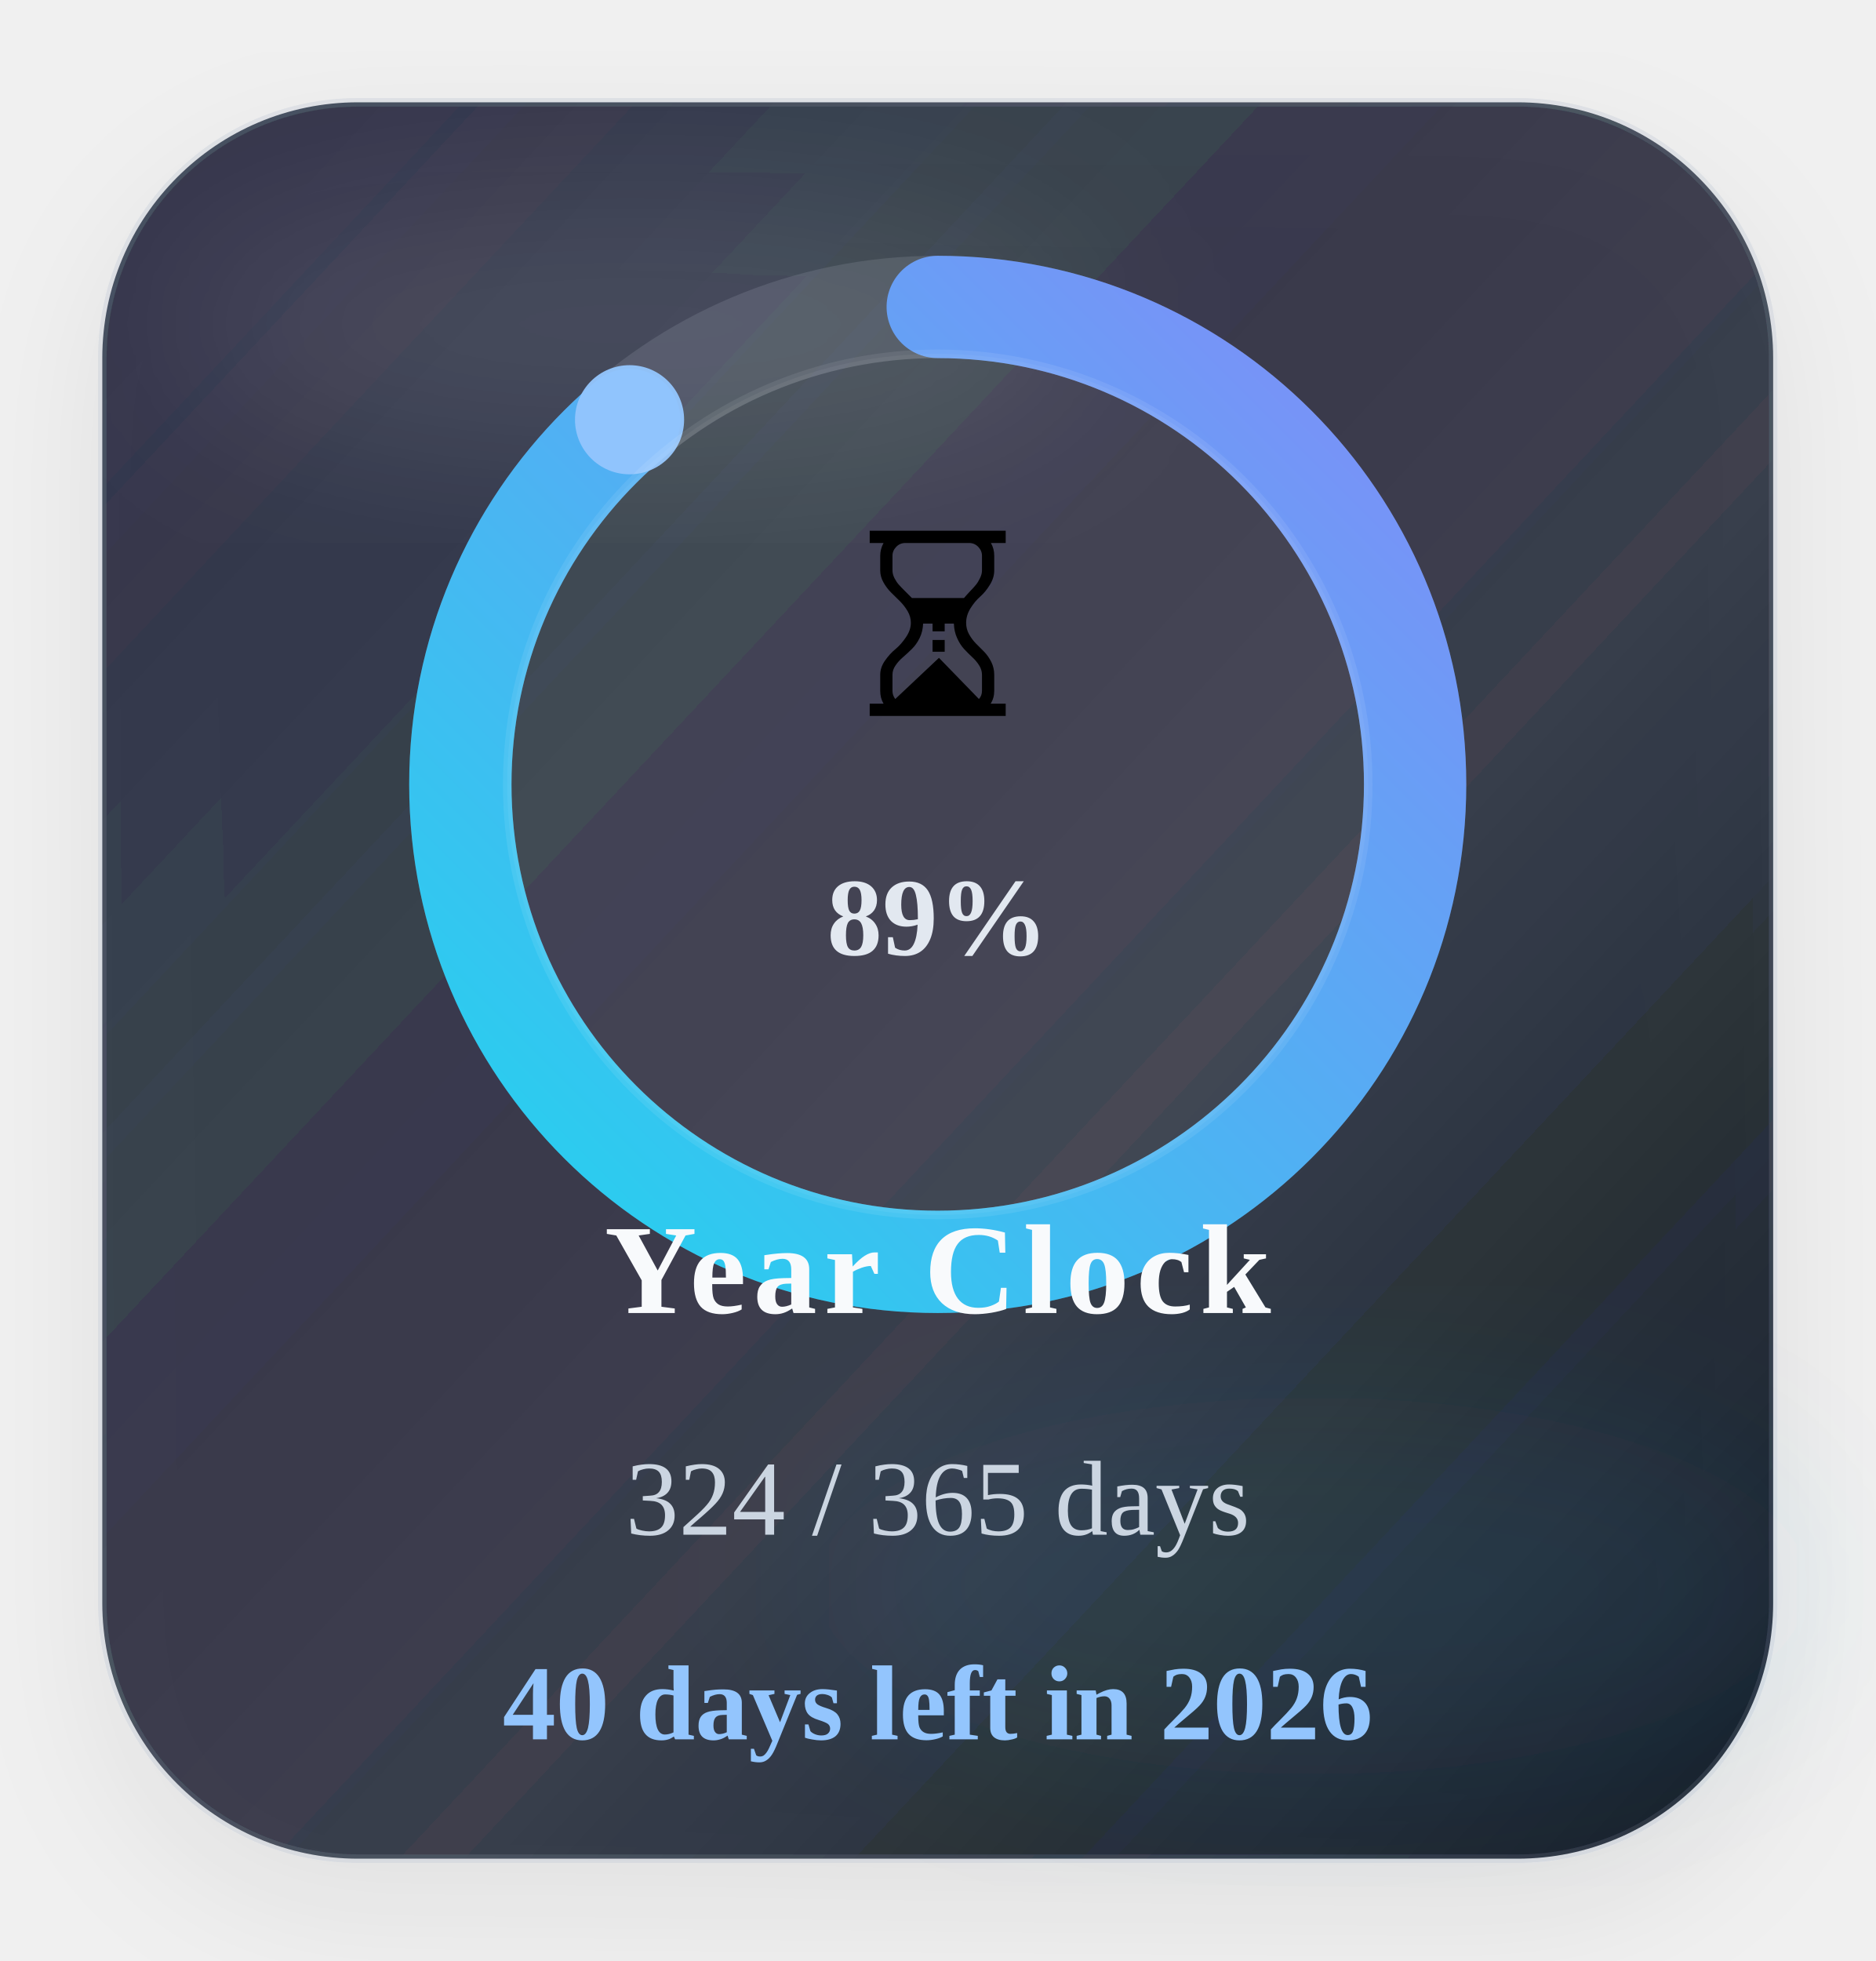
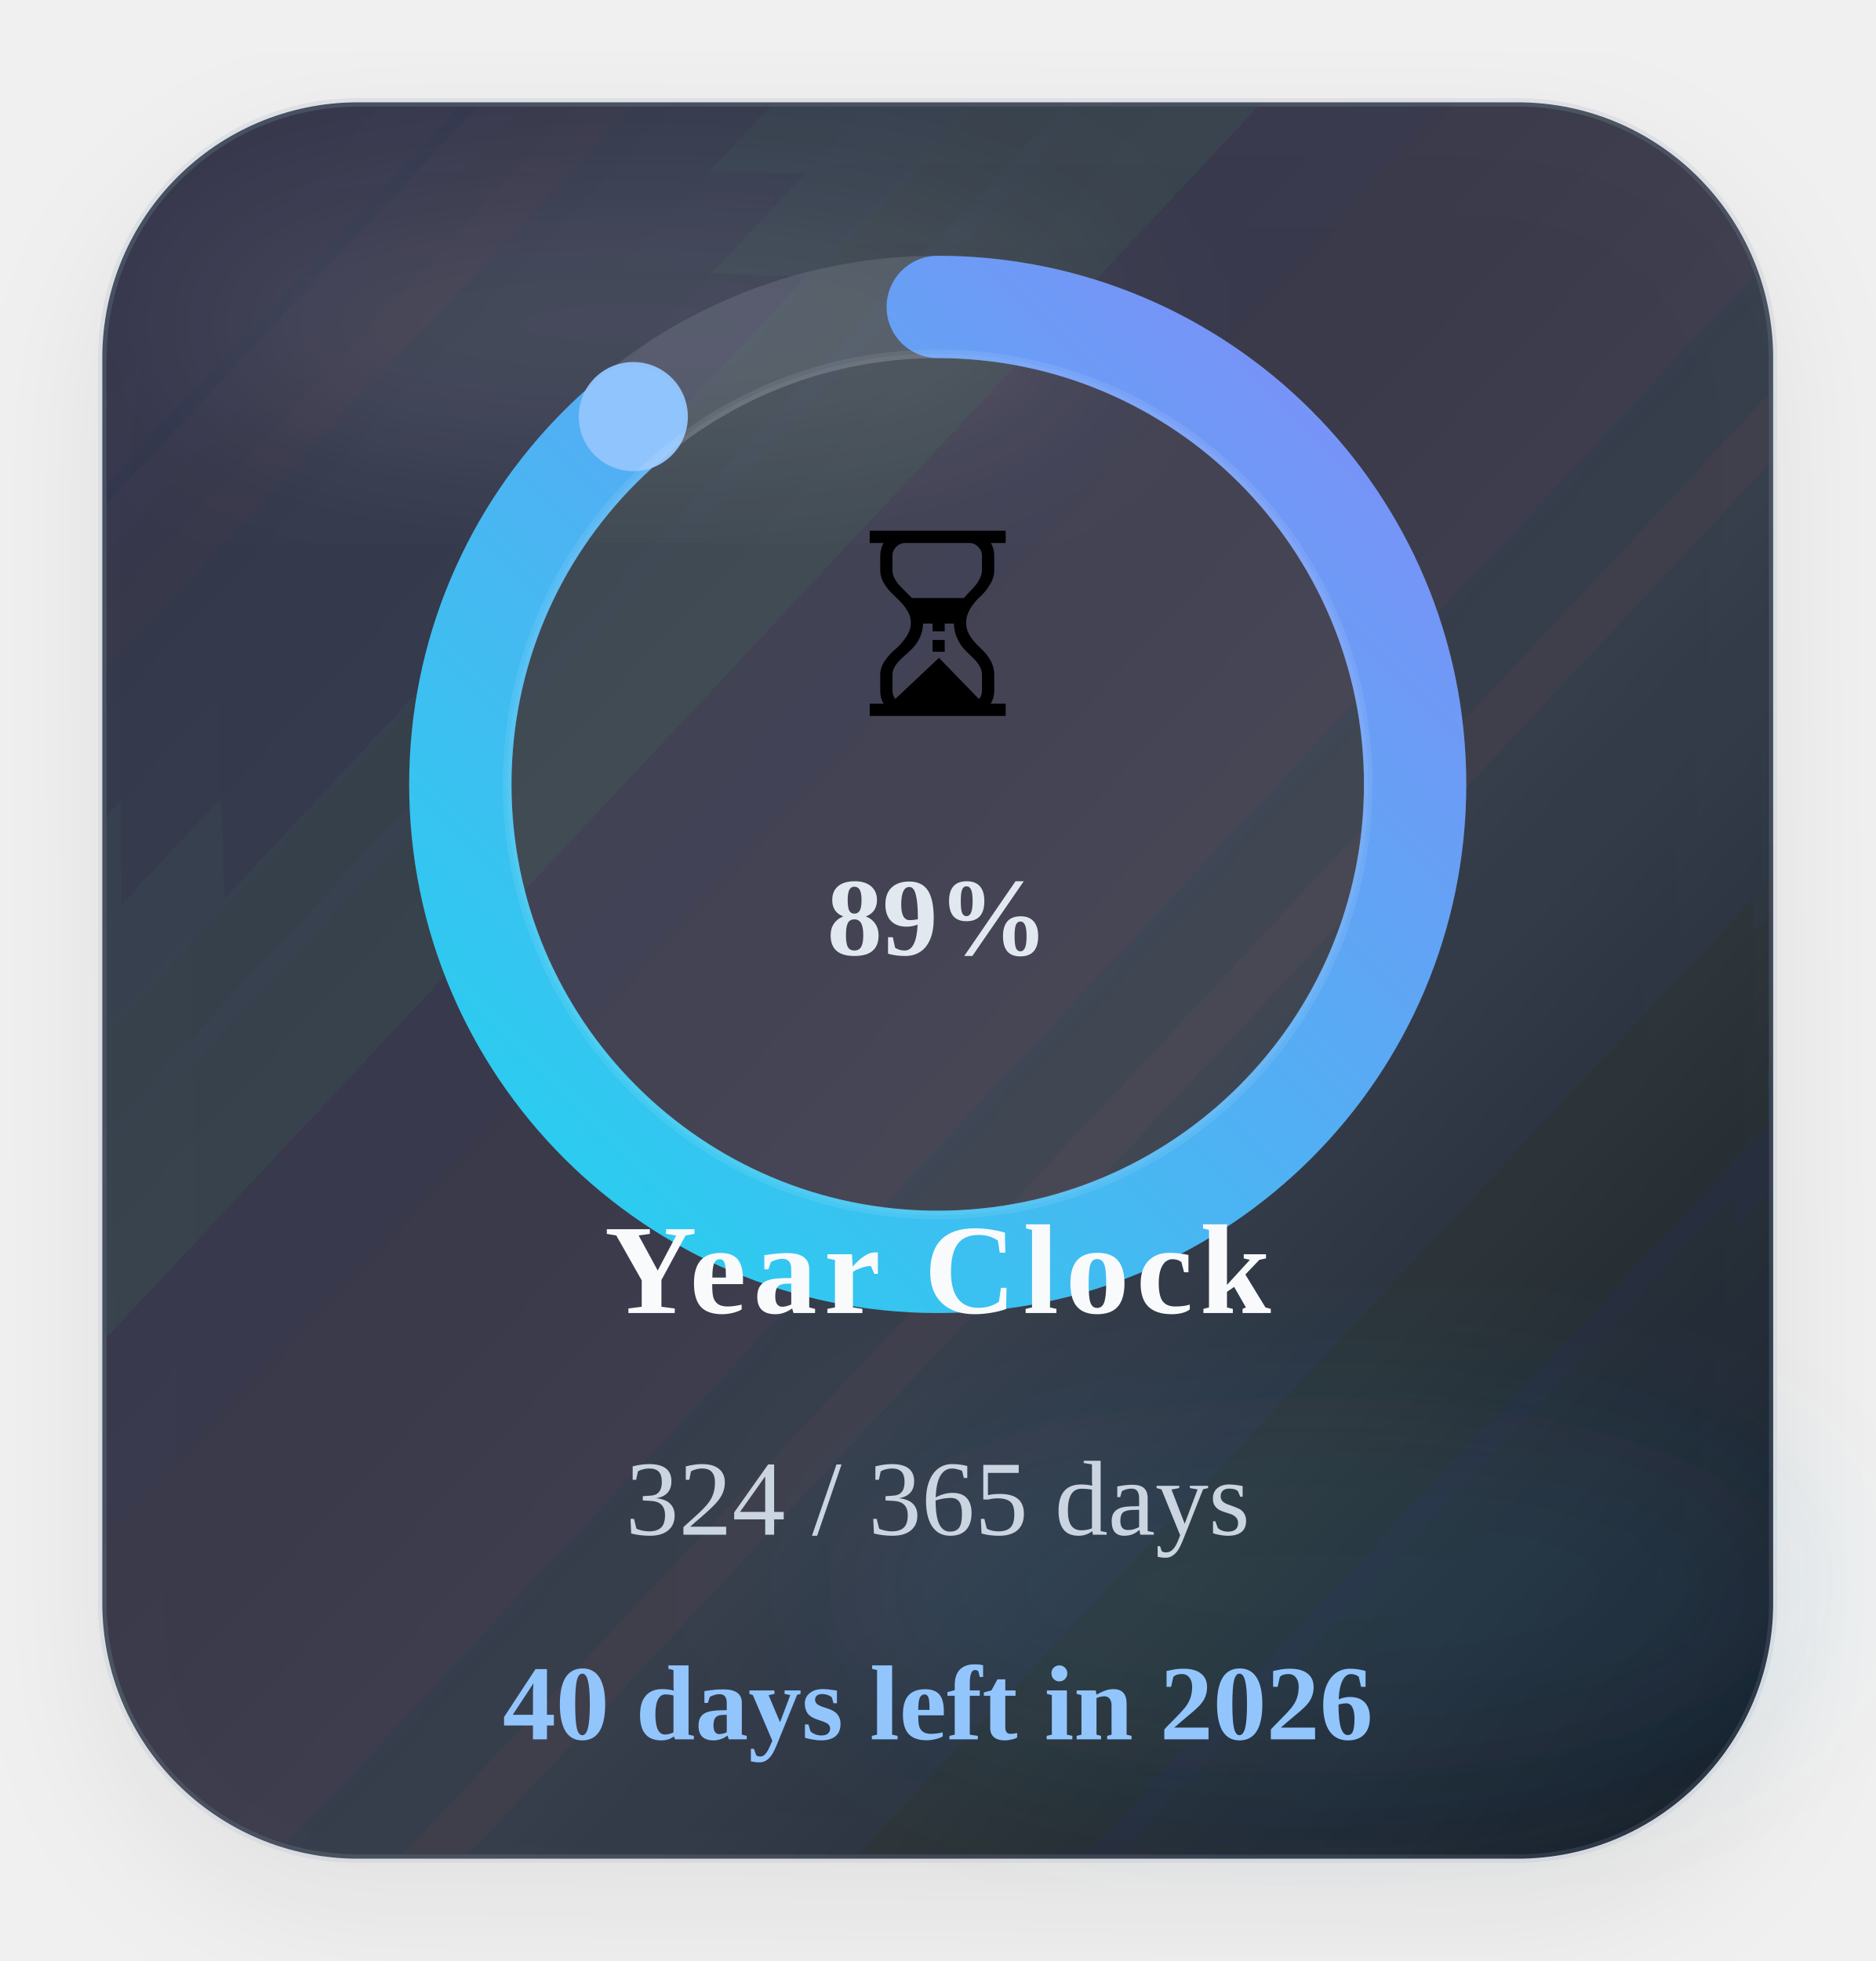
<svg xmlns="http://www.w3.org/2000/svg" width="220" height="230" viewBox="0 0 220 230" role="img" aria-label="Time progress for 2026">
  <defs>
    <linearGradient id="timeGradient" x1="0%" y1="0%" x2="100%" y2="100%">
      <stop offset="0%" stop-color="#22d3ee" />
      <stop offset="100%" stop-color="#818cf8" />
    </linearGradient>
    <linearGradient id="timeCard" x1="0%" y1="0%" x2="100%" y2="100%">
      <stop offset="0%" stop-color="#1c2537" stop-opacity="0.88" />
      <stop offset="60%" stop-color="#111827" stop-opacity="0.8" />
      <stop offset="100%" stop-color="#0b1220" stop-opacity="0.96" />
    </linearGradient>
    <filter id="timeShadow" x="-25%" y="-25%" width="150%" height="150%">
      <feDropShadow dx="0" dy="6" stdDeviation="8" flood-color="#020617" flood-opacity="0.08" />
    </filter>
    <filter id="timeBlur" x="-30%" y="-30%" width="160%" height="160%">
      <feGaussianBlur stdDeviation="10" />
    </filter>
  </defs>
  <rect x="12" y="12" width="196" height="206" rx="30" fill="url(#timeCard)" stroke="#94a3b8" stroke-opacity="0.18" filter="url(#timeShadow)" />
  <ellipse cx="74" cy="38" rx="54" ry="16" fill="#ffffff" fill-opacity="0.09" filter="url(#timeBlur)" />
  <ellipse cx="154" cy="186" rx="58" ry="22" fill="#38bdf8" fill-opacity="0.08" filter="url(#timeBlur)" />
  <circle class="ring-track" cx="110" cy="92" r="56" fill="none" stroke="#cbd5e1" stroke-opacity="0.14" stroke-width="12" />
-   <circle class="progress-ring" cx="110" cy="92" r="56" fill="none" stroke="url(#timeGradient)" stroke-width="12" stroke-linecap="round" stroke-dasharray="351.86" stroke-dashoffset="39.30" data-target-offset="39.30" data-ring-length="351.86" transform="rotate(-90 110 92)" />
-   <circle class="progress-endcap" cx="73.85" cy="49.23" r="6.4" fill="#93c5fd" fill-opacity="0.96" data-center-x="110" data-center-y="92" data-radius="56" data-target-angle="229.7884" />
+   <circle class="progress-ring" cx="110" cy="92" r="56" fill="none" stroke="url(#timeGradient)" stroke-width="12" stroke-linecap="round" stroke-dasharray="351.86" stroke-dashoffset="38.72" data-target-offset="38.72" data-ring-length="351.86" transform="rotate(-90 110 92)" />
+   <circle class="progress-endcap" cx="74.29" cy="48.86" r="6.4" fill="#93c5fd" fill-opacity="0.96" data-center-x="110" data-center-y="92" data-radius="56" data-target-angle="230.3817" />
  <circle class="ring-core" cx="110" cy="92" r="50.5" fill="#ffffff" fill-opacity="0.05" stroke="#ffffff" stroke-opacity="0.08" />
  <text class="progress-emoji" x="110" y="84" text-anchor="middle" font-size="30">⏳</text>
  <text class="progress-percent" x="110" y="112" text-anchor="middle" font-size="13" font-weight="700" fill="#e2e8f0">89%</text>
  <text class="progress-label" x="110" y="154" text-anchor="middle" font-size="15" font-weight="700" letter-spacing="0.8" fill="#f8fafc">Year Clock</text>
  <text class="progress-value" x="110" y="180" text-anchor="middle" font-size="12.5" fill="#cbd5e1">324 / 365 days</text>
  <text class="progress-status" data-status-state="remaining" x="110" y="204" text-anchor="middle" font-size="12.5" font-weight="700" fill="#93c5fd">40 days left in 2026</text>
</svg>
